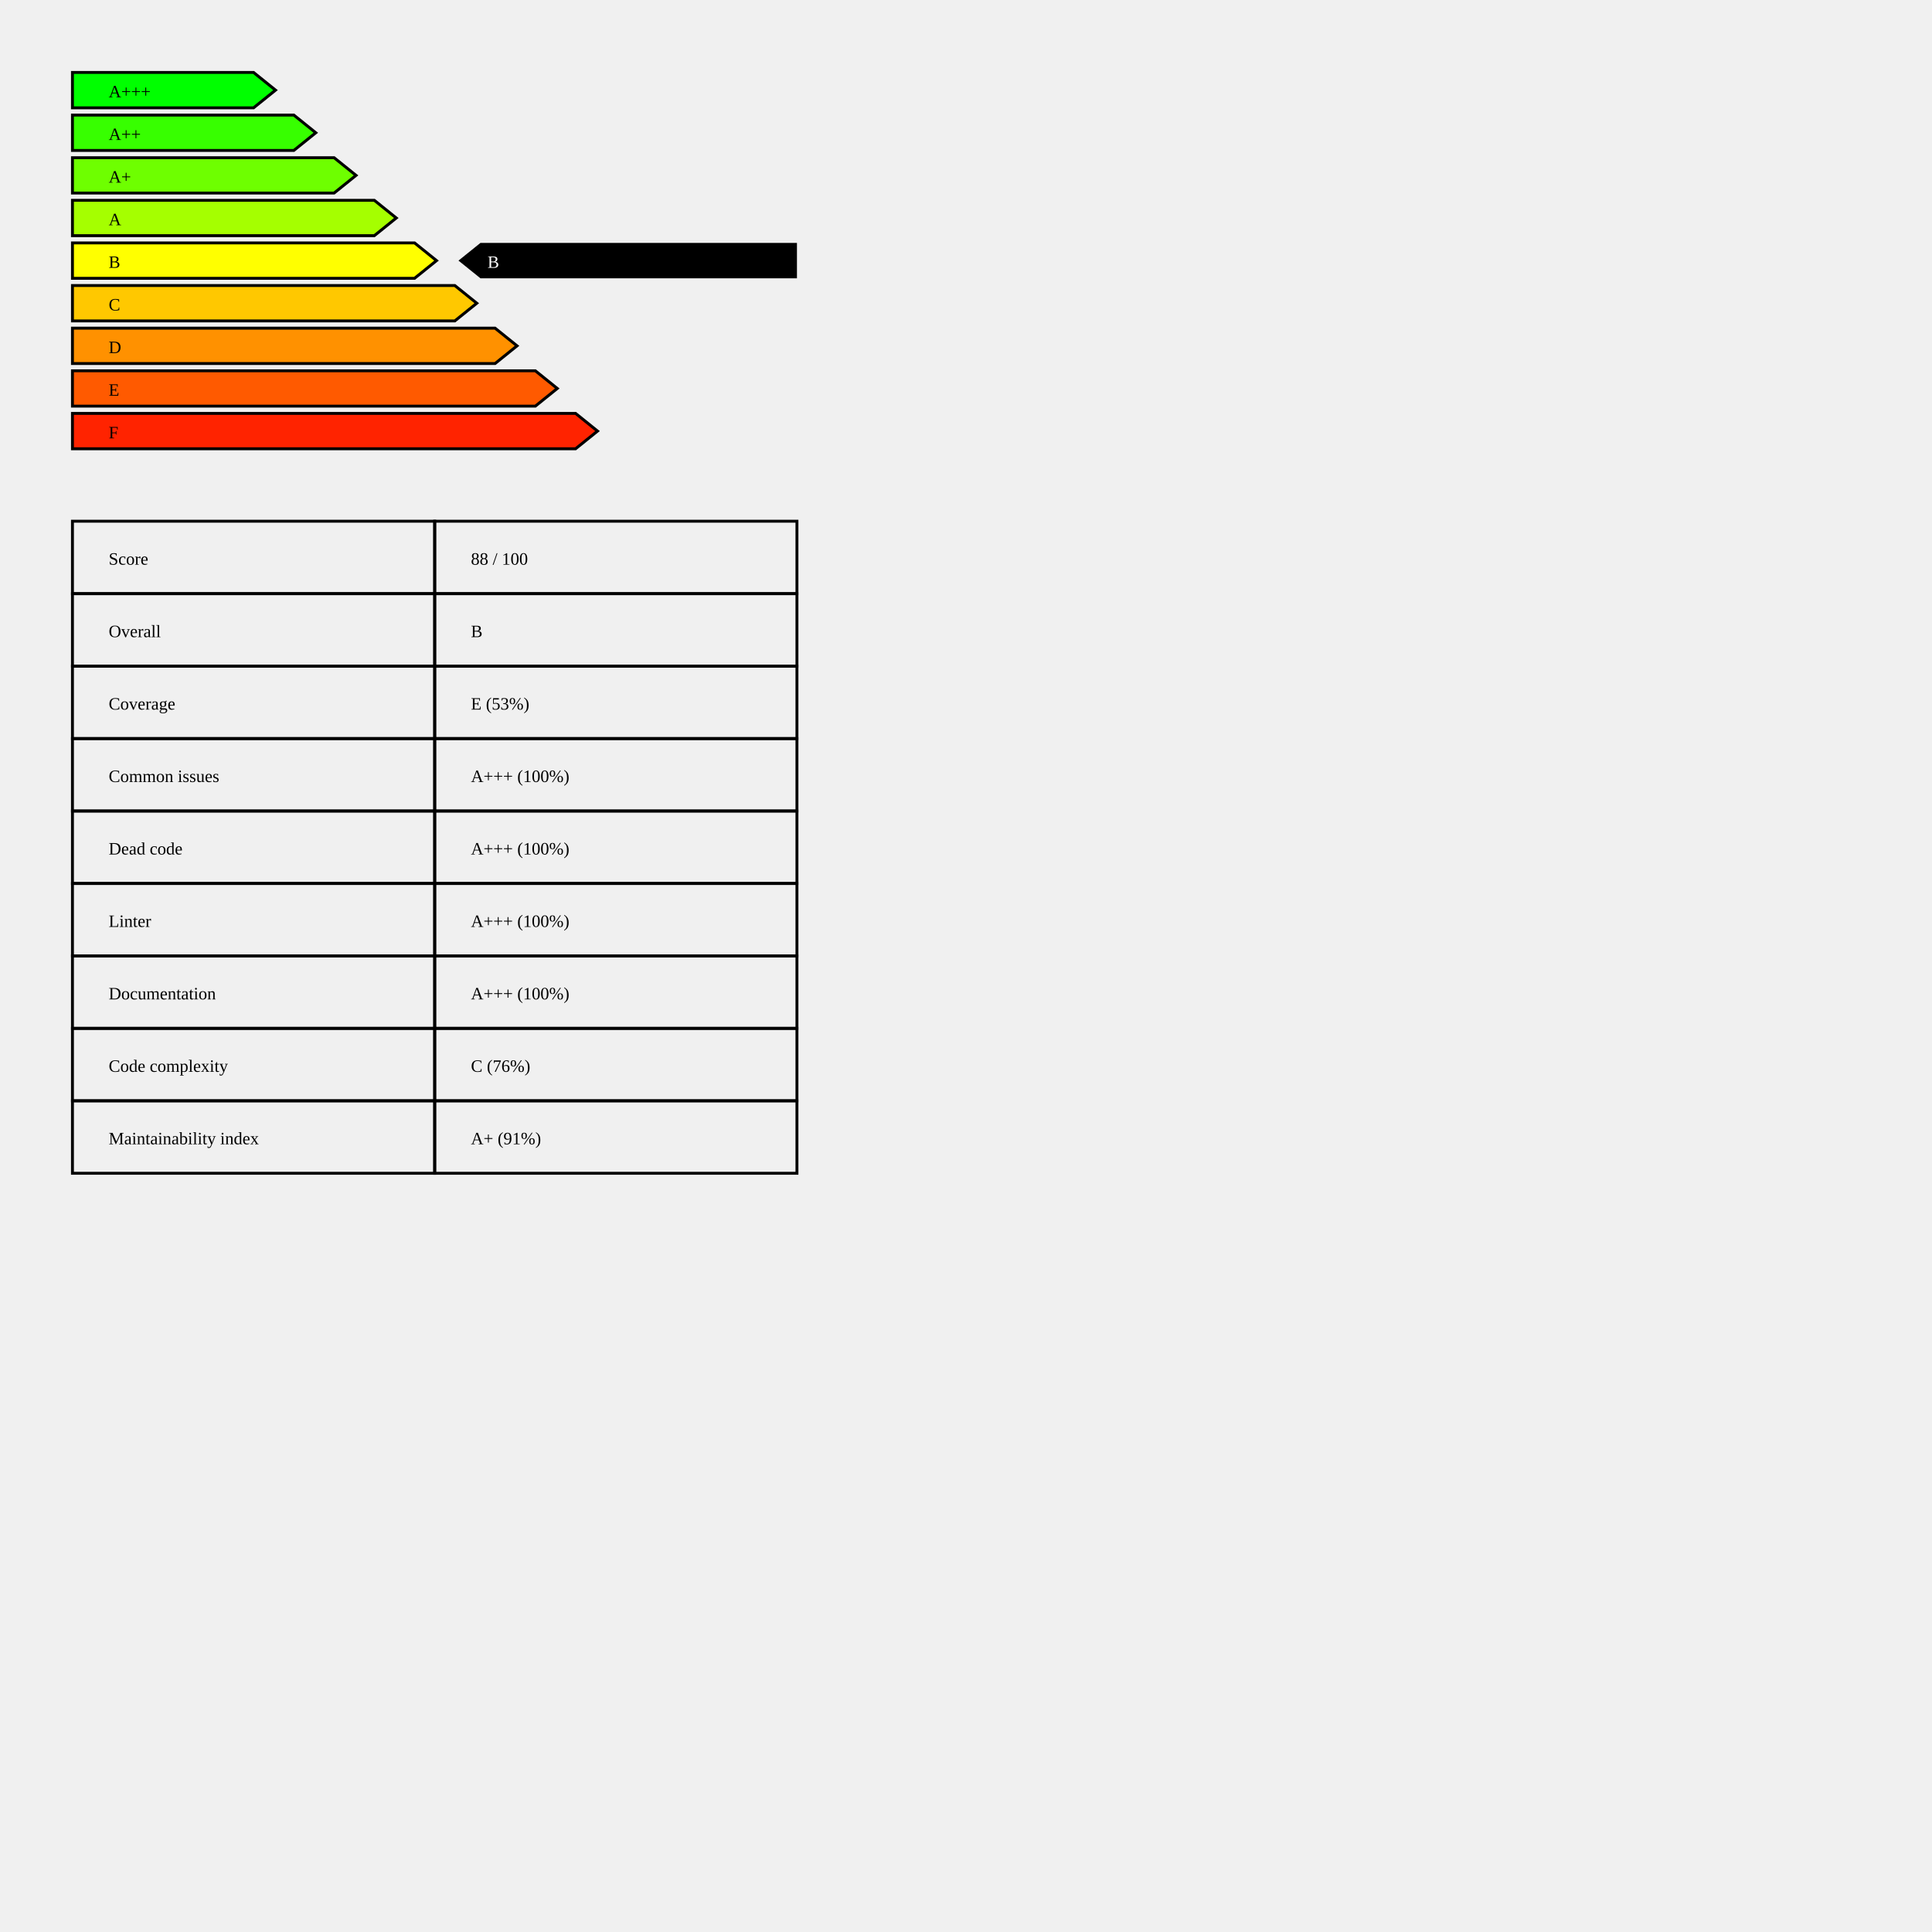
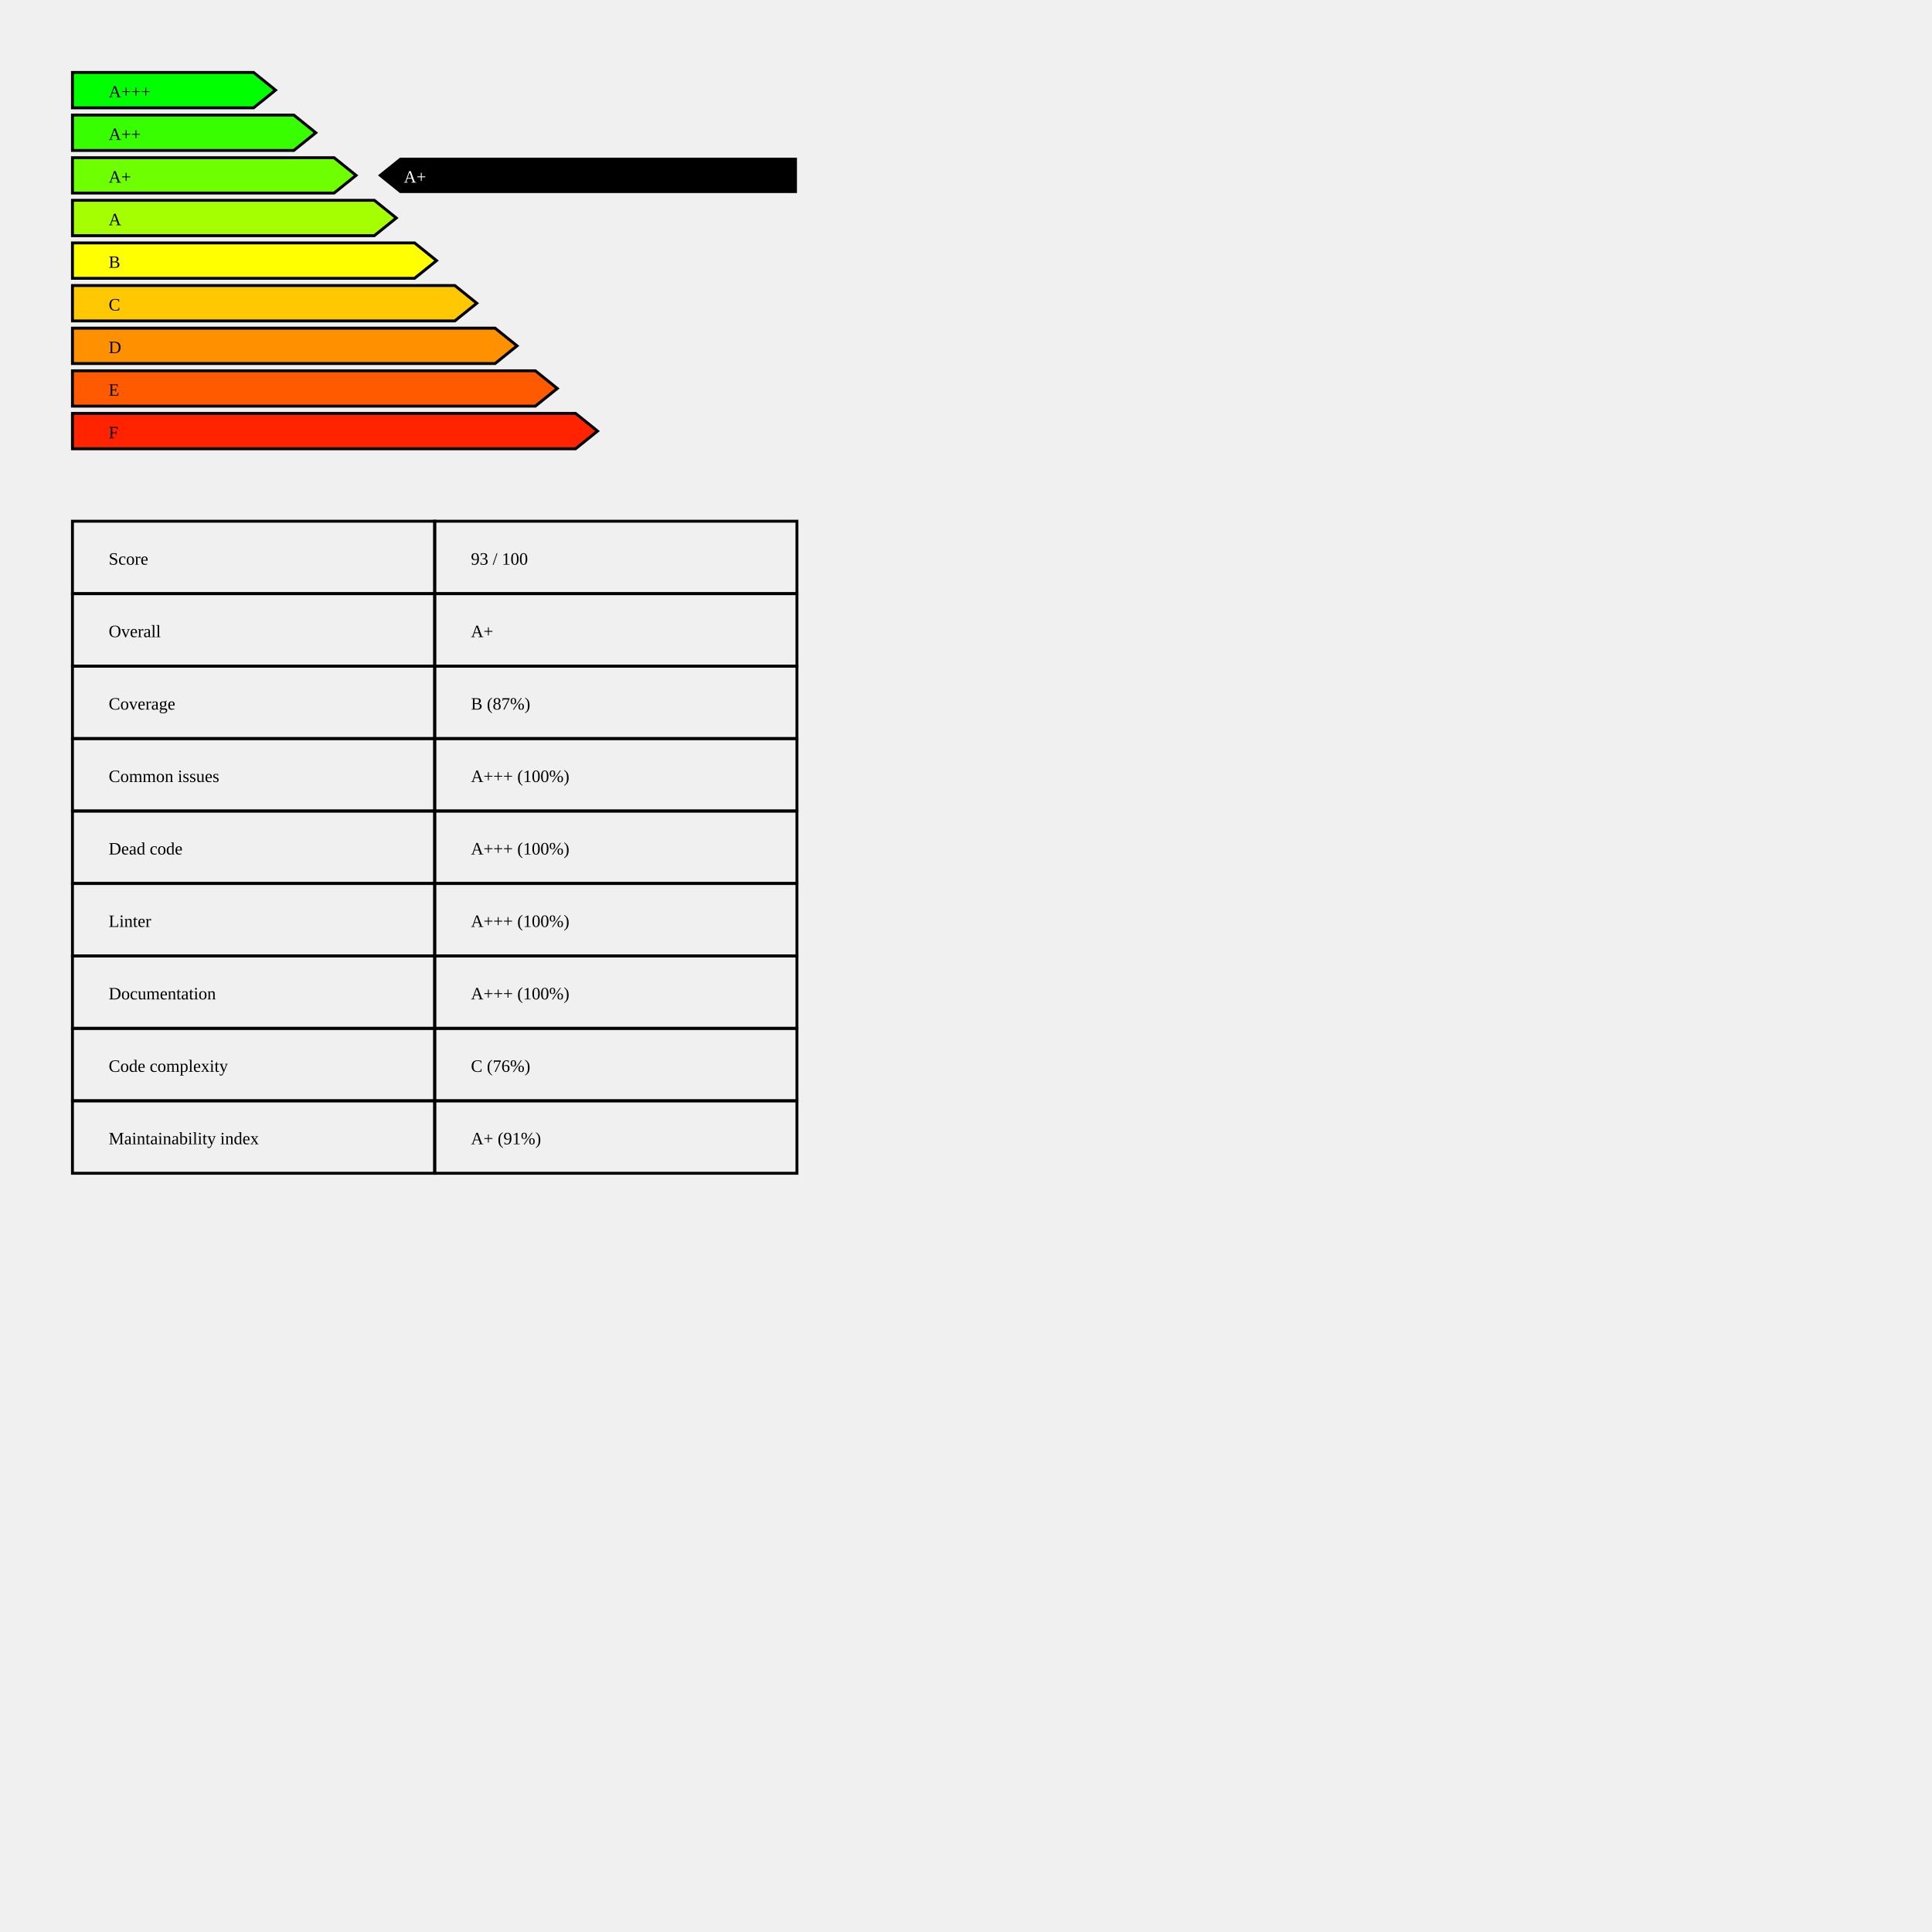
<svg xmlns="http://www.w3.org/2000/svg" baseProfile="full" height="1000pt" version="1.1" width="1000pt">
  <defs />
  <polygon points="50,50.0 175.0,50.0 190.152,62.206 175.0,74.412 50,74.412 50,50.0" style="fill:rgb(0 255 0);stroke:black;stroke-width:2;" />
  <text x="75.0" y="67.206">A+++</text>
  <polygon points="50,79.412 202.778,79.412 217.929,91.618 202.778,103.824 50,103.824 50,79.412" style="fill:rgb(55 255 0);stroke:black;stroke-width:2;" />
  <text x="75.0" y="96.618">A++</text>
  <polygon points="50,108.824 230.556,108.824 245.707,121.029 230.556,133.235 50,133.235 50,108.824" style="fill:rgb(110 255 0);stroke:black;stroke-width:2;" />
  <text x="75.0" y="126.029">A+</text>
  <polygon points="50,138.235 258.333,138.235 273.485,150.441 258.333,162.647 50,162.647 50,138.235" style="fill:rgb(165 255 0);stroke:black;stroke-width:2;" />
  <text x="75.0" y="155.441">A</text>
  <polygon points="50,167.647 286.111,167.647 301.263,179.853 286.111,192.059 50,192.059 50,167.647" style="fill:rgb(255 255 0);stroke:black;stroke-width:2;" />
  <text x="75.0" y="184.853">B</text>
  <polygon points="50,197.059 313.889,197.059 329.04,209.265 313.889,221.471 50,221.471 50,197.059" style="fill:rgb(255 200 0);stroke:black;stroke-width:2;" />
  <text x="75.0" y="214.265">C</text>
  <polygon points="50,226.471 341.667,226.471 356.818,238.676 341.667,250.882 50,250.882 50,226.471" style="fill:rgb(255 145 0);stroke:black;stroke-width:2;" />
  <text x="75.0" y="243.676">D</text>
  <polygon points="50,255.882 369.444,255.882 384.596,268.088 369.444,280.294 50,280.294 50,255.882" style="fill:rgb(255 90 0);stroke:black;stroke-width:2;" />
  <text x="75.0" y="273.088">E</text>
  <polygon points="50,285.294 397.222,285.294 412.374,297.5 397.222,309.706 50,309.706 50,285.294" style="fill:rgb(255 35 0);stroke:black;stroke-width:2;" />
  <text x="75.0" y="302.5">F</text>
-   <polygon points="331.566,167.647 316.414,179.853 331.566,192.059 550,192.059 550,167.647" style="fill:black;" />
-   <text fill="white" x="336.465" y="184.853">B</text>
+   <polygon points="276.01,108.824 260.859,121.029 276.01,133.235 550,133.235 550,108.824" style="fill:black;" />
+   <text fill="white" x="278.687" y="126.029">A+</text>
  <text x="75.0" y="389.706">Score</text>
-   <text x="325.0" y="389.706">88 / 100</text>
+   <text x="325.0" y="389.706">93 / 100</text>
  <polygon points="50,359.706 300,359.706 300,409.706 50,409.706 50,359.706" style="fill:none; stroke:black;stroke-width:2;" />
  <polygon points="300,359.706 550,359.706 550,409.706 300,409.706 300,359.706" style="fill:none; stroke:black;stroke-width:2;" />
  <text x="75.0" y="439.706">Overall</text>
-   <text x="325.0" y="439.706">B</text>
+   <text x="325.0" y="439.706">A+</text>
  <polygon points="50,409.706 300,409.706 300,459.706 50,459.706 50,409.706" style="fill:none; stroke:black;stroke-width:2;" />
  <polygon points="300,409.706 550,409.706 550,459.706 300,459.706 300,409.706" style="fill:none; stroke:black;stroke-width:2;" />
  <text x="75.0" y="489.706">Coverage</text>
-   <text x="325.0" y="489.706">E  (53%)</text>
+   <text x="325.0" y="489.706">B  (87%)</text>
  <polygon points="50,459.706 300,459.706 300,509.706 50,509.706 50,459.706" style="fill:none; stroke:black;stroke-width:2;" />
  <polygon points="300,459.706 550,459.706 550,509.706 300,509.706 300,459.706" style="fill:none; stroke:black;stroke-width:2;" />
  <text x="75.0" y="539.706">Common issues</text>
  <text x="325.0" y="539.706">A+++  (100%)</text>
  <polygon points="50,509.706 300,509.706 300,559.706 50,559.706 50,509.706" style="fill:none; stroke:black;stroke-width:2;" />
  <polygon points="300,509.706 550,509.706 550,559.706 300,559.706 300,509.706" style="fill:none; stroke:black;stroke-width:2;" />
  <text x="75.0" y="589.706">Dead code</text>
  <text x="325.0" y="589.706">A+++  (100%)</text>
  <polygon points="50,559.706 300,559.706 300,609.706 50,609.706 50,559.706" style="fill:none; stroke:black;stroke-width:2;" />
  <polygon points="300,559.706 550,559.706 550,609.706 300,609.706 300,559.706" style="fill:none; stroke:black;stroke-width:2;" />
  <text x="75.0" y="639.706">Linter</text>
  <text x="325.0" y="639.706">A+++  (100%)</text>
  <polygon points="50,609.706 300,609.706 300,659.706 50,659.706 50,609.706" style="fill:none; stroke:black;stroke-width:2;" />
  <polygon points="300,609.706 550,609.706 550,659.706 300,659.706 300,609.706" style="fill:none; stroke:black;stroke-width:2;" />
  <text x="75.0" y="689.706">Documentation</text>
  <text x="325.0" y="689.706">A+++  (100%)</text>
  <polygon points="50,659.706 300,659.706 300,709.706 50,709.706 50,659.706" style="fill:none; stroke:black;stroke-width:2;" />
  <polygon points="300,659.706 550,659.706 550,709.706 300,709.706 300,659.706" style="fill:none; stroke:black;stroke-width:2;" />
  <text x="75.0" y="739.706">Code complexity</text>
  <text x="325.0" y="739.706">C  (76%)</text>
  <polygon points="50,709.706 300,709.706 300,759.706 50,759.706 50,709.706" style="fill:none; stroke:black;stroke-width:2;" />
  <polygon points="300,709.706 550,709.706 550,759.706 300,759.706 300,709.706" style="fill:none; stroke:black;stroke-width:2;" />
  <text x="75.0" y="789.706">Maintainability index</text>
  <text x="325.0" y="789.706">A+  (91%)</text>
  <polygon points="50,759.706 300,759.706 300,809.706 50,809.706 50,759.706" style="fill:none; stroke:black;stroke-width:2;" />
  <polygon points="300,759.706 550,759.706 550,809.706 300,809.706 300,759.706" style="fill:none; stroke:black;stroke-width:2;" />
</svg>
